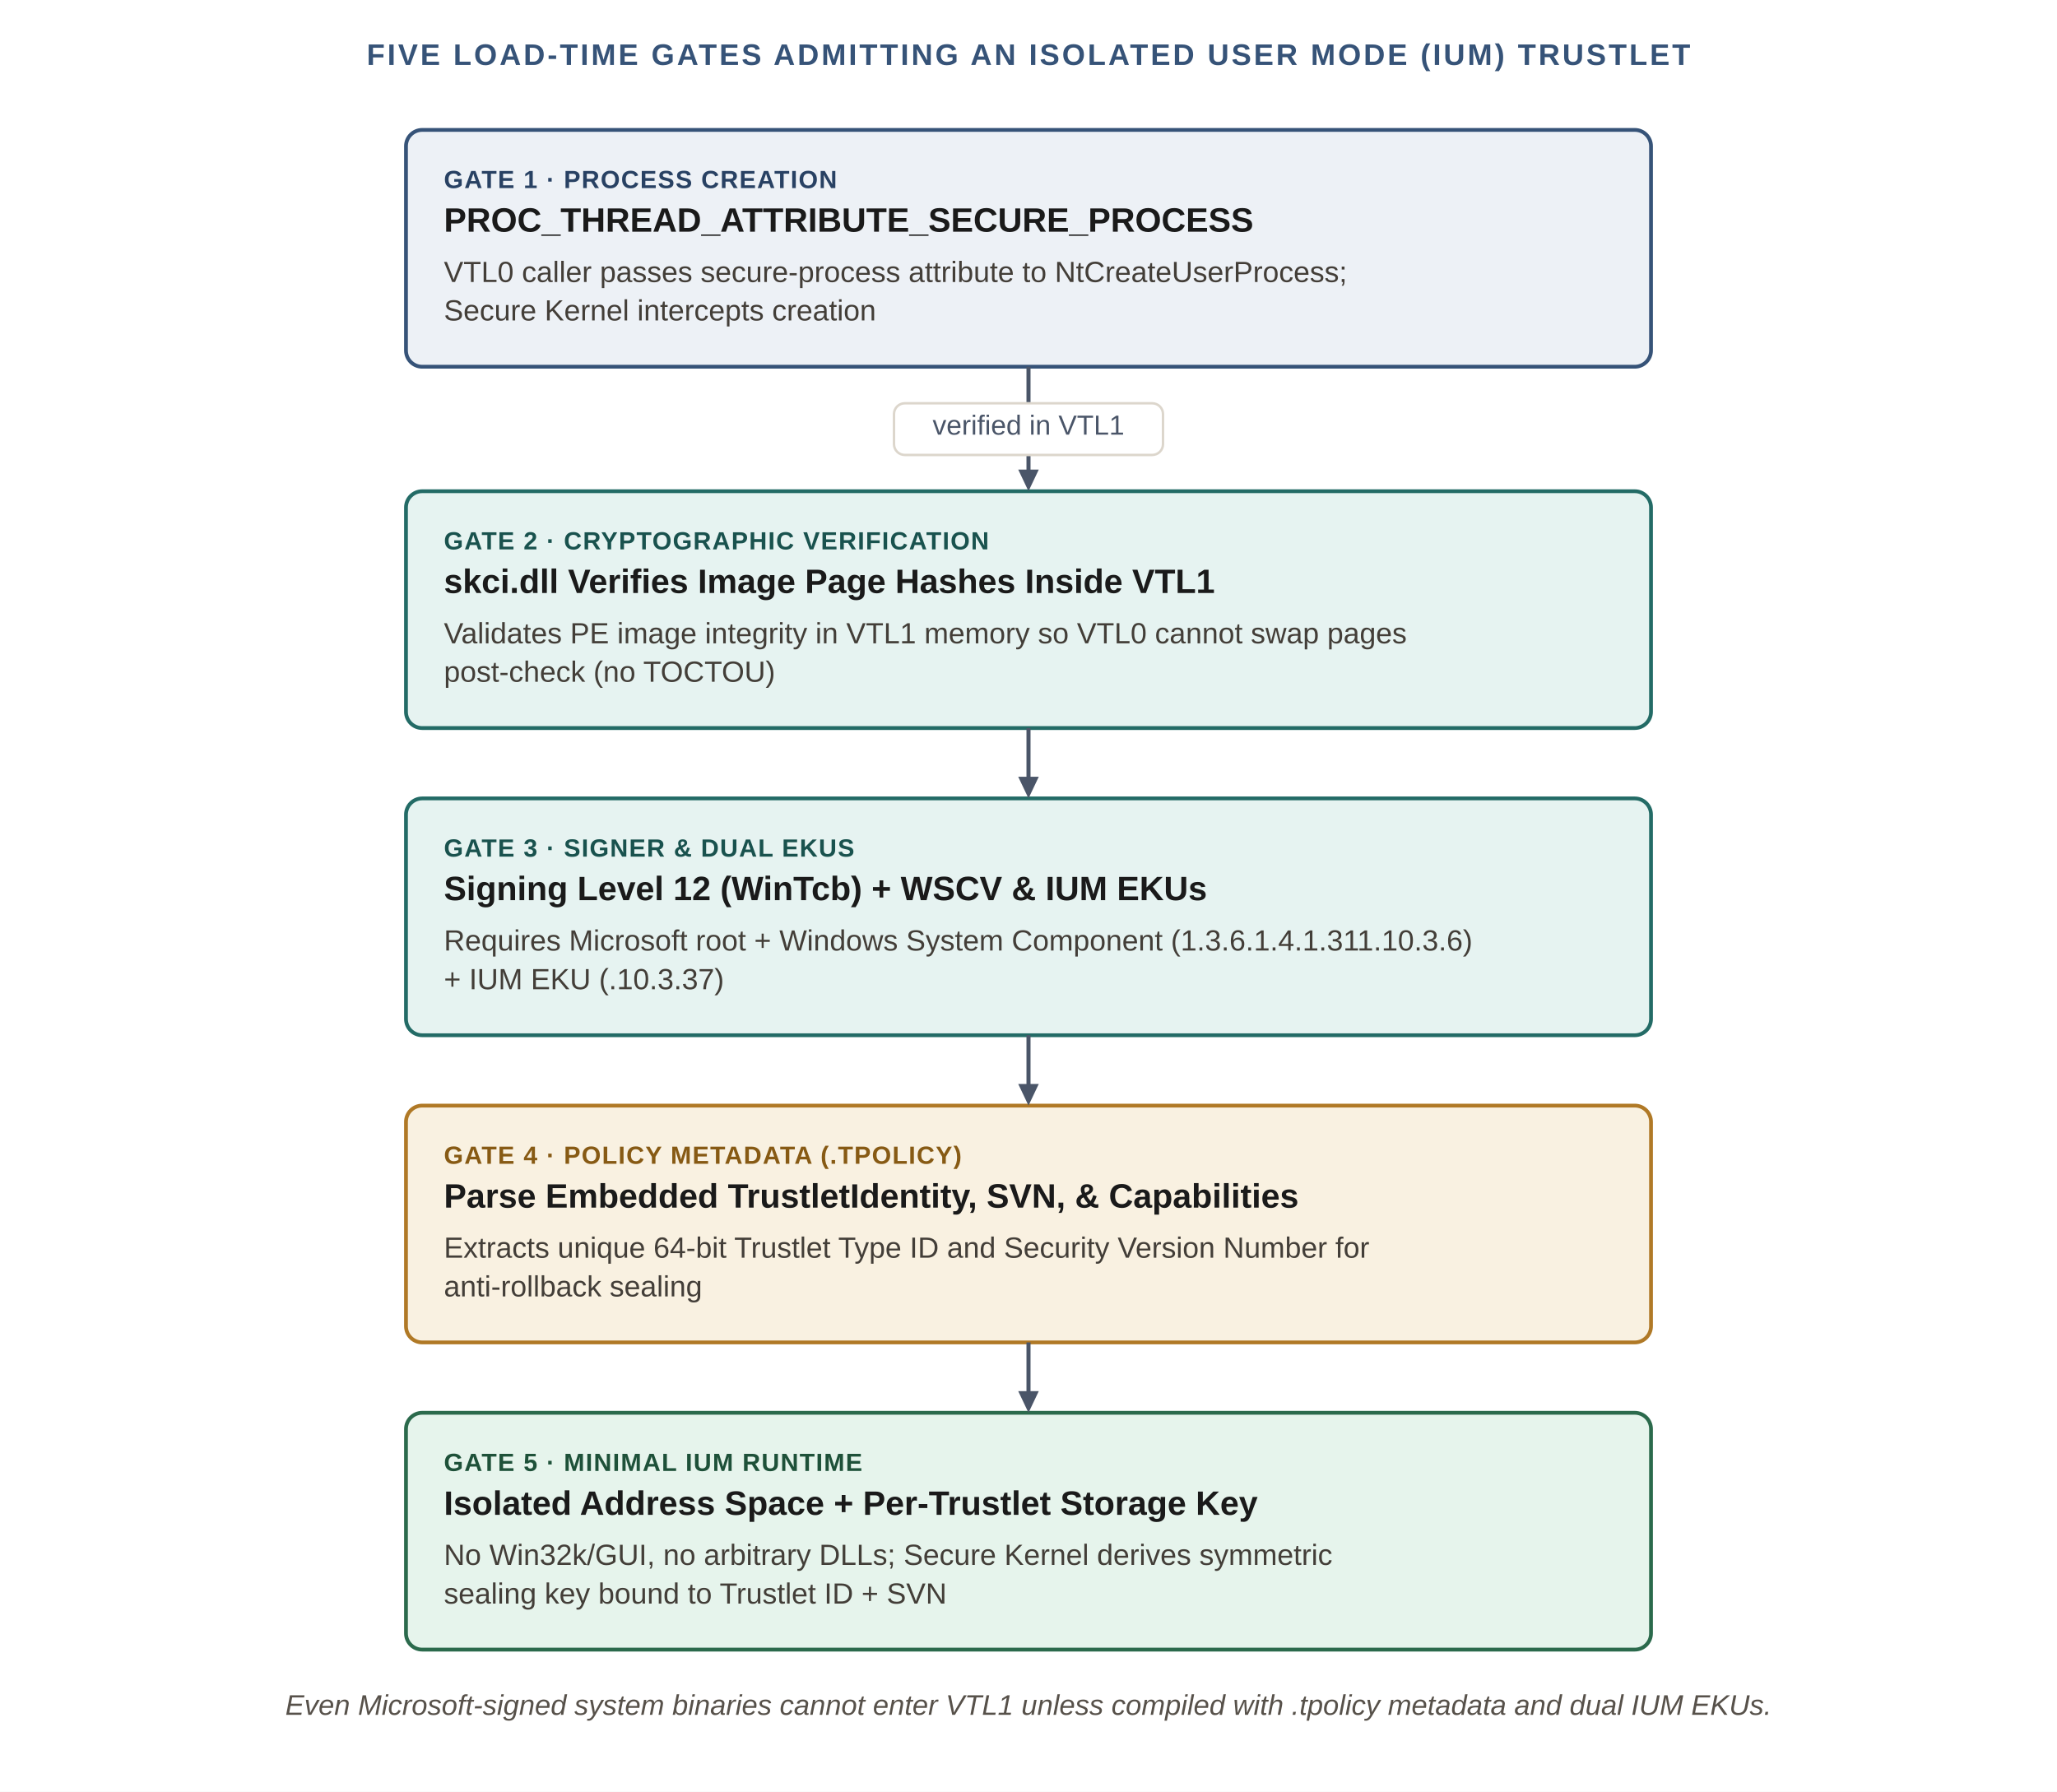
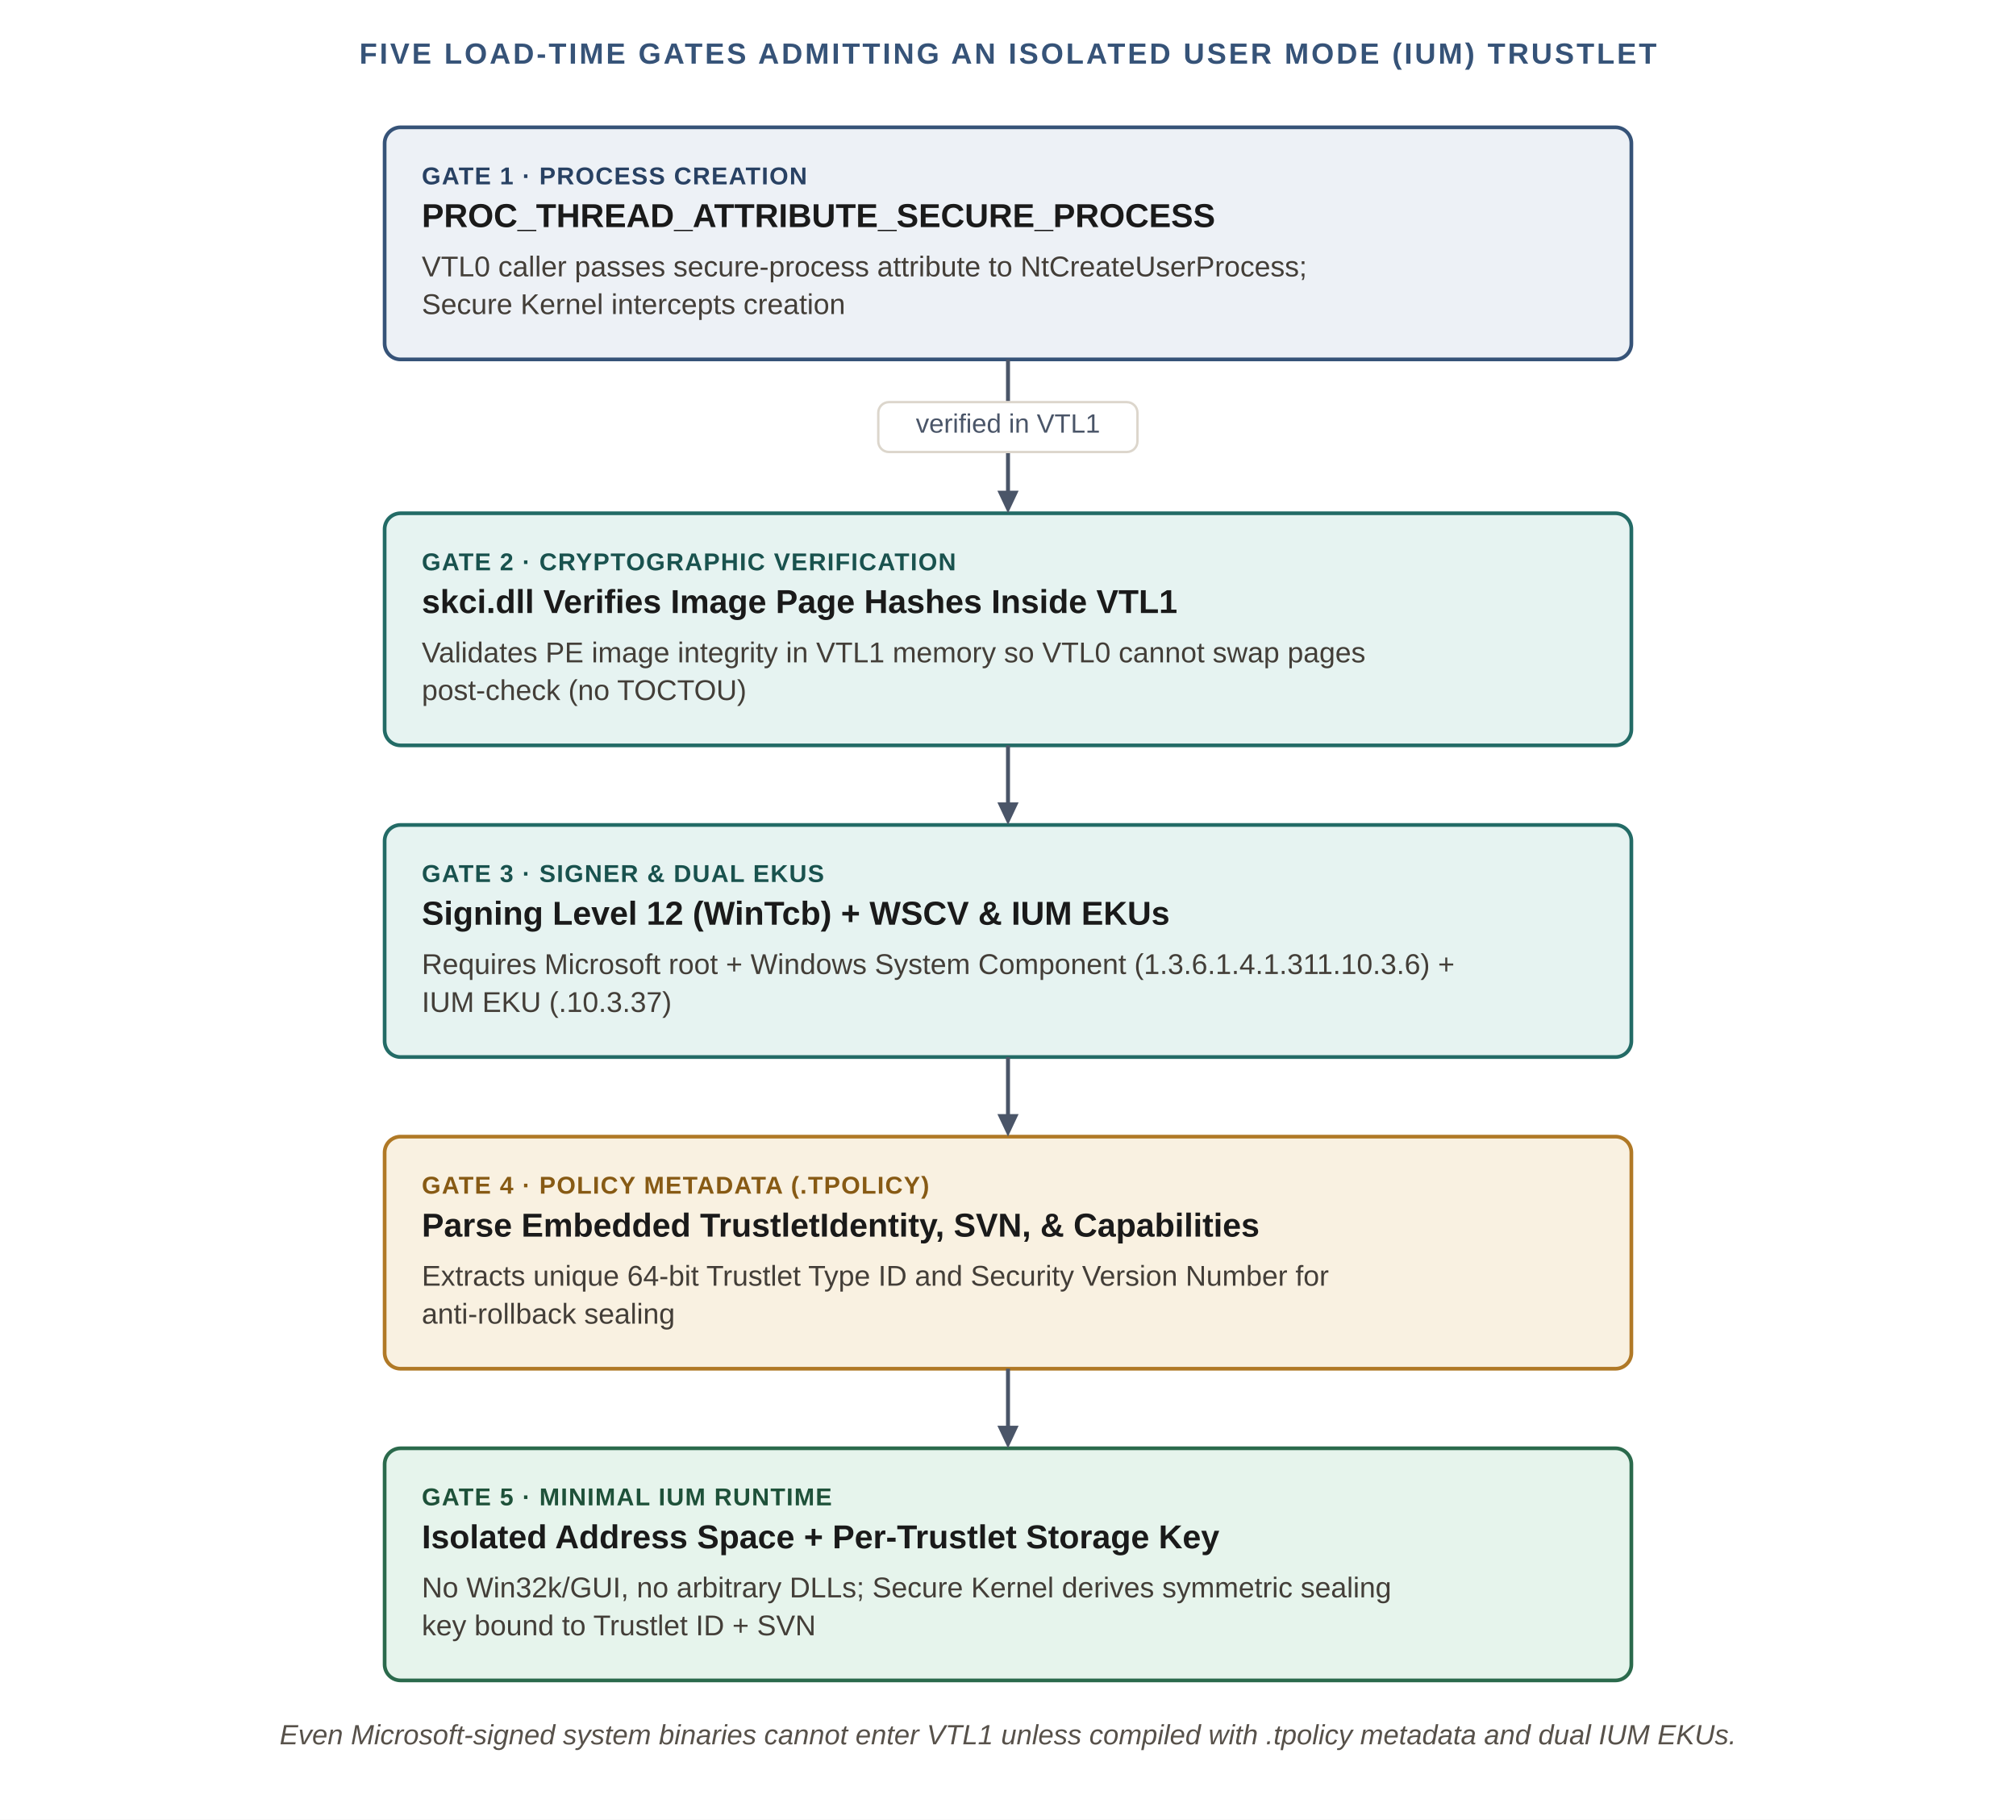
- <svg xmlns="http://www.w3.org/2000/svg" viewBox="0 0 760 662" width="760" height="662">
-   <rect x="0" y="0" width="760" height="662" fill="#ffffff" />
+ <svg xmlns="http://www.w3.org/2000/svg" viewBox="0 0 760 686" width="760" height="686">
+   <rect x="0" y="0" width="760" height="686" fill="#ffffff" />
  <text x="380.0" y="24.0" font-family="-apple-system, BlinkMacSystemFont, &quot;Segoe UI&quot;, &quot;Helvetica Neue&quot;, Arial, sans-serif" font-size="11.0" font-weight="700" letter-spacing="0.90px" fill="#365378" text-anchor="middle">FIVE LOAD-TIME GATES ADMITTING AN ISOLATED USER MODE (IUM) TRUSTLET</text>
-   <rect x="150.0" y="48.0" width="460.0" height="87.5" rx="6.0" fill="#edf1f6" stroke="#365378" stroke-width="1.4" />
-   <text x="164.0" y="69.5" font-family="-apple-system, BlinkMacSystemFont, &quot;Segoe UI&quot;, &quot;Helvetica Neue&quot;, Arial, sans-serif" font-size="9.2" font-weight="700" letter-spacing="0.40px" fill="#284163" text-anchor="start">GATE 1 · PROCESS CREATION</text>
-   <text x="164.0" y="85.6" font-family="-apple-system, BlinkMacSystemFont, &quot;Segoe UI&quot;, &quot;Helvetica Neue&quot;, Arial, sans-serif" font-size="12.5" font-weight="700" fill="#1a1a1a" text-anchor="start">PROC_THREAD_ATTRIBUTE_SECURE_PROCESS</text>
-   <text x="164.0" y="104.2" font-family="-apple-system, BlinkMacSystemFont, &quot;Segoe UI&quot;, &quot;Helvetica Neue&quot;, Arial, sans-serif" font-size="10.8" font-weight="400" fill="#433e38" text-anchor="start">VTL0 caller passes secure-process attribute to NtCreateUserProcess;</text>
-   <text x="164.0" y="118.4" font-family="-apple-system, BlinkMacSystemFont, &quot;Segoe UI&quot;, &quot;Helvetica Neue&quot;, Arial, sans-serif" font-size="10.8" font-weight="400" fill="#433e38" text-anchor="start">Secure Kernel intercepts creation</text>
-   <rect x="150.0" y="181.5" width="460.0" height="87.5" rx="6.0" fill="#e6f3f1" stroke="#236b66" stroke-width="1.4" />
-   <text x="164.0" y="203.0" font-family="-apple-system, BlinkMacSystemFont, &quot;Segoe UI&quot;, &quot;Helvetica Neue&quot;, Arial, sans-serif" font-size="9.2" font-weight="700" letter-spacing="0.40px" fill="#19524e" text-anchor="start">GATE 2 · CRYPTOGRAPHIC VERIFICATION</text>
-   <text x="164.0" y="219.1" font-family="-apple-system, BlinkMacSystemFont, &quot;Segoe UI&quot;, &quot;Helvetica Neue&quot;, Arial, sans-serif" font-size="12.5" font-weight="700" fill="#1a1a1a" text-anchor="start">skci.dll Verifies Image Page Hashes Inside VTL1</text>
-   <text x="164.0" y="237.7" font-family="-apple-system, BlinkMacSystemFont, &quot;Segoe UI&quot;, &quot;Helvetica Neue&quot;, Arial, sans-serif" font-size="10.8" font-weight="400" fill="#433e38" text-anchor="start">Validates PE image integrity in VTL1 memory so VTL0 cannot swap pages</text>
-   <text x="164.0" y="251.9" font-family="-apple-system, BlinkMacSystemFont, &quot;Segoe UI&quot;, &quot;Helvetica Neue&quot;, Arial, sans-serif" font-size="10.8" font-weight="400" fill="#433e38" text-anchor="start">post-check (no TOCTOU)</text>
-   <rect x="150.0" y="295.0" width="460.0" height="87.5" rx="6.0" fill="#e6f3f1" stroke="#236b66" stroke-width="1.4" />
-   <text x="164.0" y="316.5" font-family="-apple-system, BlinkMacSystemFont, &quot;Segoe UI&quot;, &quot;Helvetica Neue&quot;, Arial, sans-serif" font-size="9.2" font-weight="700" letter-spacing="0.40px" fill="#19524e" text-anchor="start">GATE 3 · SIGNER &amp; DUAL EKUS</text>
-   <text x="164.0" y="332.6" font-family="-apple-system, BlinkMacSystemFont, &quot;Segoe UI&quot;, &quot;Helvetica Neue&quot;, Arial, sans-serif" font-size="12.5" font-weight="700" fill="#1a1a1a" text-anchor="start">Signing Level 12 (WinTcb) + WSCV &amp; IUM EKUs</text>
-   <text x="164.0" y="351.2" font-family="-apple-system, BlinkMacSystemFont, &quot;Segoe UI&quot;, &quot;Helvetica Neue&quot;, Arial, sans-serif" font-size="10.8" font-weight="400" fill="#433e38" text-anchor="start">Requires Microsoft root + Windows System Component (1.3.6.1.4.1.311.10.3.6)</text>
-   <text x="164.0" y="365.5" font-family="-apple-system, BlinkMacSystemFont, &quot;Segoe UI&quot;, &quot;Helvetica Neue&quot;, Arial, sans-serif" font-size="10.8" font-weight="400" fill="#433e38" text-anchor="start">+ IUM EKU (.10.3.37)</text>
-   <rect x="150.0" y="408.5" width="460.0" height="87.5" rx="6.0" fill="#f9f1e1" stroke="#b07926" stroke-width="1.4" />
-   <text x="164.0" y="430.0" font-family="-apple-system, BlinkMacSystemFont, &quot;Segoe UI&quot;, &quot;Helvetica Neue&quot;, Arial, sans-serif" font-size="9.2" font-weight="700" letter-spacing="0.40px" fill="#875a14" text-anchor="start">GATE 4 · POLICY METADATA (.TPOLICY)</text>
-   <text x="164.0" y="446.2" font-family="-apple-system, BlinkMacSystemFont, &quot;Segoe UI&quot;, &quot;Helvetica Neue&quot;, Arial, sans-serif" font-size="12.5" font-weight="700" fill="#1a1a1a" text-anchor="start">Parse Embedded TrustletIdentity, SVN, &amp; Capabilities</text>
-   <text x="164.0" y="464.7" font-family="-apple-system, BlinkMacSystemFont, &quot;Segoe UI&quot;, &quot;Helvetica Neue&quot;, Arial, sans-serif" font-size="10.8" font-weight="400" fill="#433e38" text-anchor="start">Extracts unique 64-bit Trustlet Type ID and Security Version Number for</text>
-   <text x="164.0" y="479.0" font-family="-apple-system, BlinkMacSystemFont, &quot;Segoe UI&quot;, &quot;Helvetica Neue&quot;, Arial, sans-serif" font-size="10.8" font-weight="400" fill="#433e38" text-anchor="start">anti-rollback sealing</text>
-   <rect x="150.0" y="522.0" width="460.0" height="87.5" rx="6.0" fill="#e6f4ec" stroke="#2b6a4c" stroke-width="1.4" />
-   <text x="164.0" y="543.5" font-family="-apple-system, BlinkMacSystemFont, &quot;Segoe UI&quot;, &quot;Helvetica Neue&quot;, Arial, sans-serif" font-size="9.2" font-weight="700" letter-spacing="0.40px" fill="#1e5139" text-anchor="start">GATE 5 · MINIMAL IUM RUNTIME</text>
-   <text x="164.0" y="559.7" font-family="-apple-system, BlinkMacSystemFont, &quot;Segoe UI&quot;, &quot;Helvetica Neue&quot;, Arial, sans-serif" font-size="12.5" font-weight="700" fill="#1a1a1a" text-anchor="start">Isolated Address Space + Per-Trustlet Storage Key</text>
-   <text x="164.0" y="578.2" font-family="-apple-system, BlinkMacSystemFont, &quot;Segoe UI&quot;, &quot;Helvetica Neue&quot;, Arial, sans-serif" font-size="10.8" font-weight="400" fill="#433e38" text-anchor="start">No Win32k/GUI, no arbitrary DLLs; Secure Kernel derives symmetric</text>
-   <text x="164.0" y="592.5" font-family="-apple-system, BlinkMacSystemFont, &quot;Segoe UI&quot;, &quot;Helvetica Neue&quot;, Arial, sans-serif" font-size="10.8" font-weight="400" fill="#433e38" text-anchor="start">sealing key bound to Trustlet ID + SVN</text>
-   <text x="380.0" y="633.6" font-family="-apple-system, BlinkMacSystemFont, &quot;Segoe UI&quot;, &quot;Helvetica Neue&quot;, Arial, sans-serif" font-size="10.5" font-weight="400" font-style="italic" fill="#57514a" text-anchor="middle">Even Microsoft-signed system binaries cannot enter VTL1 unless compiled with .tpolicy metadata and dual IUM EKUs.</text>
-   <line x1="380.0" y1="135.5" x2="380.0" y2="175.0" stroke="#4a5568" stroke-width="1.5" />
-   <polygon points="380.0,181.5 383.8,173.5 376.2,173.5" fill="#4a5568" />
-   <line x1="380.0" y1="269.0" x2="380.0" y2="288.5" stroke="#4a5568" stroke-width="1.5" />
-   <polygon points="380.0,295.0 383.8,287.0 376.2,287.0" fill="#4a5568" />
-   <line x1="380.0" y1="382.5" x2="380.0" y2="402.0" stroke="#4a5568" stroke-width="1.5" />
-   <polygon points="380.0,408.5 383.8,400.5 376.2,400.5" fill="#4a5568" />
-   <line x1="380.0" y1="496.0" x2="380.0" y2="515.5" stroke="#4a5568" stroke-width="1.5" />
-   <polygon points="380.0,522.0 383.8,514.0 376.2,514.0" fill="#4a5568" />
-   <rect x="330.3" y="149.0" width="99.4" height="19.1" rx="4" fill="#ffffff" stroke="#dcd6cc" stroke-width="0.9" />
-   <text x="380.0" y="160.6" font-family="-apple-system, BlinkMacSystemFont, &quot;Segoe UI&quot;, &quot;Helvetica Neue&quot;, Arial, sans-serif" font-size="10.2" font-weight="400" fill="#4a5568" text-anchor="middle">verified in VTL1</text>
+   <rect x="145.0" y="48.0" width="470.0" height="87.5" rx="6.0" fill="#edf1f6" stroke="#365378" stroke-width="1.4" />
+   <text x="159.0" y="69.5" font-family="-apple-system, BlinkMacSystemFont, &quot;Segoe UI&quot;, &quot;Helvetica Neue&quot;, Arial, sans-serif" font-size="9.2" font-weight="700" letter-spacing="0.40px" fill="#284163" text-anchor="start">GATE 1 · PROCESS CREATION</text>
+   <text x="159.0" y="85.6" font-family="-apple-system, BlinkMacSystemFont, &quot;Segoe UI&quot;, &quot;Helvetica Neue&quot;, Arial, sans-serif" font-size="12.5" font-weight="700" fill="#1a1a1a" text-anchor="start">PROC_THREAD_ATTRIBUTE_SECURE_PROCESS</text>
+   <text x="159.0" y="104.2" font-family="-apple-system, BlinkMacSystemFont, &quot;Segoe UI&quot;, &quot;Helvetica Neue&quot;, Arial, sans-serif" font-size="10.8" font-weight="400" fill="#433e38" text-anchor="start">VTL0 caller passes secure-process attribute to NtCreateUserProcess;</text>
+   <text x="159.0" y="118.4" font-family="-apple-system, BlinkMacSystemFont, &quot;Segoe UI&quot;, &quot;Helvetica Neue&quot;, Arial, sans-serif" font-size="10.8" font-weight="400" fill="#433e38" text-anchor="start">Secure Kernel intercepts creation</text>
+   <rect x="145.0" y="193.5" width="470.0" height="87.5" rx="6.0" fill="#e6f3f1" stroke="#236b66" stroke-width="1.4" />
+   <text x="159.0" y="215.0" font-family="-apple-system, BlinkMacSystemFont, &quot;Segoe UI&quot;, &quot;Helvetica Neue&quot;, Arial, sans-serif" font-size="9.2" font-weight="700" letter-spacing="0.40px" fill="#19524e" text-anchor="start">GATE 2 · CRYPTOGRAPHIC VERIFICATION</text>
+   <text x="159.0" y="231.1" font-family="-apple-system, BlinkMacSystemFont, &quot;Segoe UI&quot;, &quot;Helvetica Neue&quot;, Arial, sans-serif" font-size="12.5" font-weight="700" fill="#1a1a1a" text-anchor="start">skci.dll Verifies Image Page Hashes Inside VTL1</text>
+   <text x="159.0" y="249.7" font-family="-apple-system, BlinkMacSystemFont, &quot;Segoe UI&quot;, &quot;Helvetica Neue&quot;, Arial, sans-serif" font-size="10.8" font-weight="400" fill="#433e38" text-anchor="start">Validates PE image integrity in VTL1 memory so VTL0 cannot swap pages</text>
+   <text x="159.0" y="263.9" font-family="-apple-system, BlinkMacSystemFont, &quot;Segoe UI&quot;, &quot;Helvetica Neue&quot;, Arial, sans-serif" font-size="10.8" font-weight="400" fill="#433e38" text-anchor="start">post-check (no TOCTOU)</text>
+   <rect x="145.0" y="311.0" width="470.0" height="87.5" rx="6.0" fill="#e6f3f1" stroke="#236b66" stroke-width="1.4" />
+   <text x="159.0" y="332.5" font-family="-apple-system, BlinkMacSystemFont, &quot;Segoe UI&quot;, &quot;Helvetica Neue&quot;, Arial, sans-serif" font-size="9.2" font-weight="700" letter-spacing="0.40px" fill="#19524e" text-anchor="start">GATE 3 · SIGNER &amp; DUAL EKUS</text>
+   <text x="159.0" y="348.6" font-family="-apple-system, BlinkMacSystemFont, &quot;Segoe UI&quot;, &quot;Helvetica Neue&quot;, Arial, sans-serif" font-size="12.5" font-weight="700" fill="#1a1a1a" text-anchor="start">Signing Level 12 (WinTcb) + WSCV &amp; IUM EKUs</text>
+   <text x="159.0" y="367.2" font-family="-apple-system, BlinkMacSystemFont, &quot;Segoe UI&quot;, &quot;Helvetica Neue&quot;, Arial, sans-serif" font-size="10.8" font-weight="400" fill="#433e38" text-anchor="start">Requires Microsoft root + Windows System Component (1.3.6.1.4.1.311.10.3.6) +</text>
+   <text x="159.0" y="381.5" font-family="-apple-system, BlinkMacSystemFont, &quot;Segoe UI&quot;, &quot;Helvetica Neue&quot;, Arial, sans-serif" font-size="10.8" font-weight="400" fill="#433e38" text-anchor="start">IUM EKU (.10.3.37)</text>
+   <rect x="145.0" y="428.5" width="470.0" height="87.5" rx="6.0" fill="#f9f1e1" stroke="#b07926" stroke-width="1.4" />
+   <text x="159.0" y="450.0" font-family="-apple-system, BlinkMacSystemFont, &quot;Segoe UI&quot;, &quot;Helvetica Neue&quot;, Arial, sans-serif" font-size="9.2" font-weight="700" letter-spacing="0.40px" fill="#875a14" text-anchor="start">GATE 4 · POLICY METADATA (.TPOLICY)</text>
+   <text x="159.0" y="466.2" font-family="-apple-system, BlinkMacSystemFont, &quot;Segoe UI&quot;, &quot;Helvetica Neue&quot;, Arial, sans-serif" font-size="12.5" font-weight="700" fill="#1a1a1a" text-anchor="start">Parse Embedded TrustletIdentity, SVN, &amp; Capabilities</text>
+   <text x="159.0" y="484.7" font-family="-apple-system, BlinkMacSystemFont, &quot;Segoe UI&quot;, &quot;Helvetica Neue&quot;, Arial, sans-serif" font-size="10.8" font-weight="400" fill="#433e38" text-anchor="start">Extracts unique 64-bit Trustlet Type ID and Security Version Number for</text>
+   <text x="159.0" y="499.0" font-family="-apple-system, BlinkMacSystemFont, &quot;Segoe UI&quot;, &quot;Helvetica Neue&quot;, Arial, sans-serif" font-size="10.8" font-weight="400" fill="#433e38" text-anchor="start">anti-rollback sealing</text>
+   <rect x="145.0" y="546.0" width="470.0" height="87.5" rx="6.0" fill="#e6f4ec" stroke="#2b6a4c" stroke-width="1.4" />
+   <text x="159.0" y="567.5" font-family="-apple-system, BlinkMacSystemFont, &quot;Segoe UI&quot;, &quot;Helvetica Neue&quot;, Arial, sans-serif" font-size="9.2" font-weight="700" letter-spacing="0.40px" fill="#1e5139" text-anchor="start">GATE 5 · MINIMAL IUM RUNTIME</text>
+   <text x="159.0" y="583.7" font-family="-apple-system, BlinkMacSystemFont, &quot;Segoe UI&quot;, &quot;Helvetica Neue&quot;, Arial, sans-serif" font-size="12.5" font-weight="700" fill="#1a1a1a" text-anchor="start">Isolated Address Space + Per-Trustlet Storage Key</text>
+   <text x="159.0" y="602.2" font-family="-apple-system, BlinkMacSystemFont, &quot;Segoe UI&quot;, &quot;Helvetica Neue&quot;, Arial, sans-serif" font-size="10.8" font-weight="400" fill="#433e38" text-anchor="start">No Win32k/GUI, no arbitrary DLLs; Secure Kernel derives symmetric sealing</text>
+   <text x="159.0" y="616.5" font-family="-apple-system, BlinkMacSystemFont, &quot;Segoe UI&quot;, &quot;Helvetica Neue&quot;, Arial, sans-serif" font-size="10.8" font-weight="400" fill="#433e38" text-anchor="start">key bound to Trustlet ID + SVN</text>
+   <text x="380.0" y="657.6" font-family="-apple-system, BlinkMacSystemFont, &quot;Segoe UI&quot;, &quot;Helvetica Neue&quot;, Arial, sans-serif" font-size="10.5" font-weight="400" font-style="italic" fill="#57514a" text-anchor="middle">Even Microsoft-signed system binaries cannot enter VTL1 unless compiled with .tpolicy metadata and dual IUM EKUs.</text>
+   <line x1="380.0" y1="135.5" x2="380.0" y2="187.0" stroke="#4a5568" stroke-width="1.5" />
+   <polygon points="380.0,193.5 384.0,185.0 376.0,185.0" fill="#4a5568" />
+   <line x1="380.0" y1="281.0" x2="380.0" y2="304.5" stroke="#4a5568" stroke-width="1.5" />
+   <polygon points="380.0,311.0 384.0,302.5 376.0,302.5" fill="#4a5568" />
+   <line x1="380.0" y1="398.5" x2="380.0" y2="422.0" stroke="#4a5568" stroke-width="1.5" />
+   <polygon points="380.0,428.5 384.0,420.0 376.0,420.0" fill="#4a5568" />
+   <line x1="380.0" y1="516.0" x2="380.0" y2="539.5" stroke="#4a5568" stroke-width="1.5" />
+   <polygon points="380.0,546.0 384.0,537.5 376.0,537.5" fill="#4a5568" />
+   <rect x="331.1" y="151.6" width="97.7" height="18.8" rx="4" fill="#ffffff" stroke="#dcd6cc" stroke-width="0.9" />
+   <text x="380.0" y="163.1" font-family="-apple-system, BlinkMacSystemFont, &quot;Segoe UI&quot;, &quot;Helvetica Neue&quot;, Arial, sans-serif" font-size="10.0" font-weight="400" fill="#4a5568" text-anchor="middle">verified in VTL1</text>
</svg>
